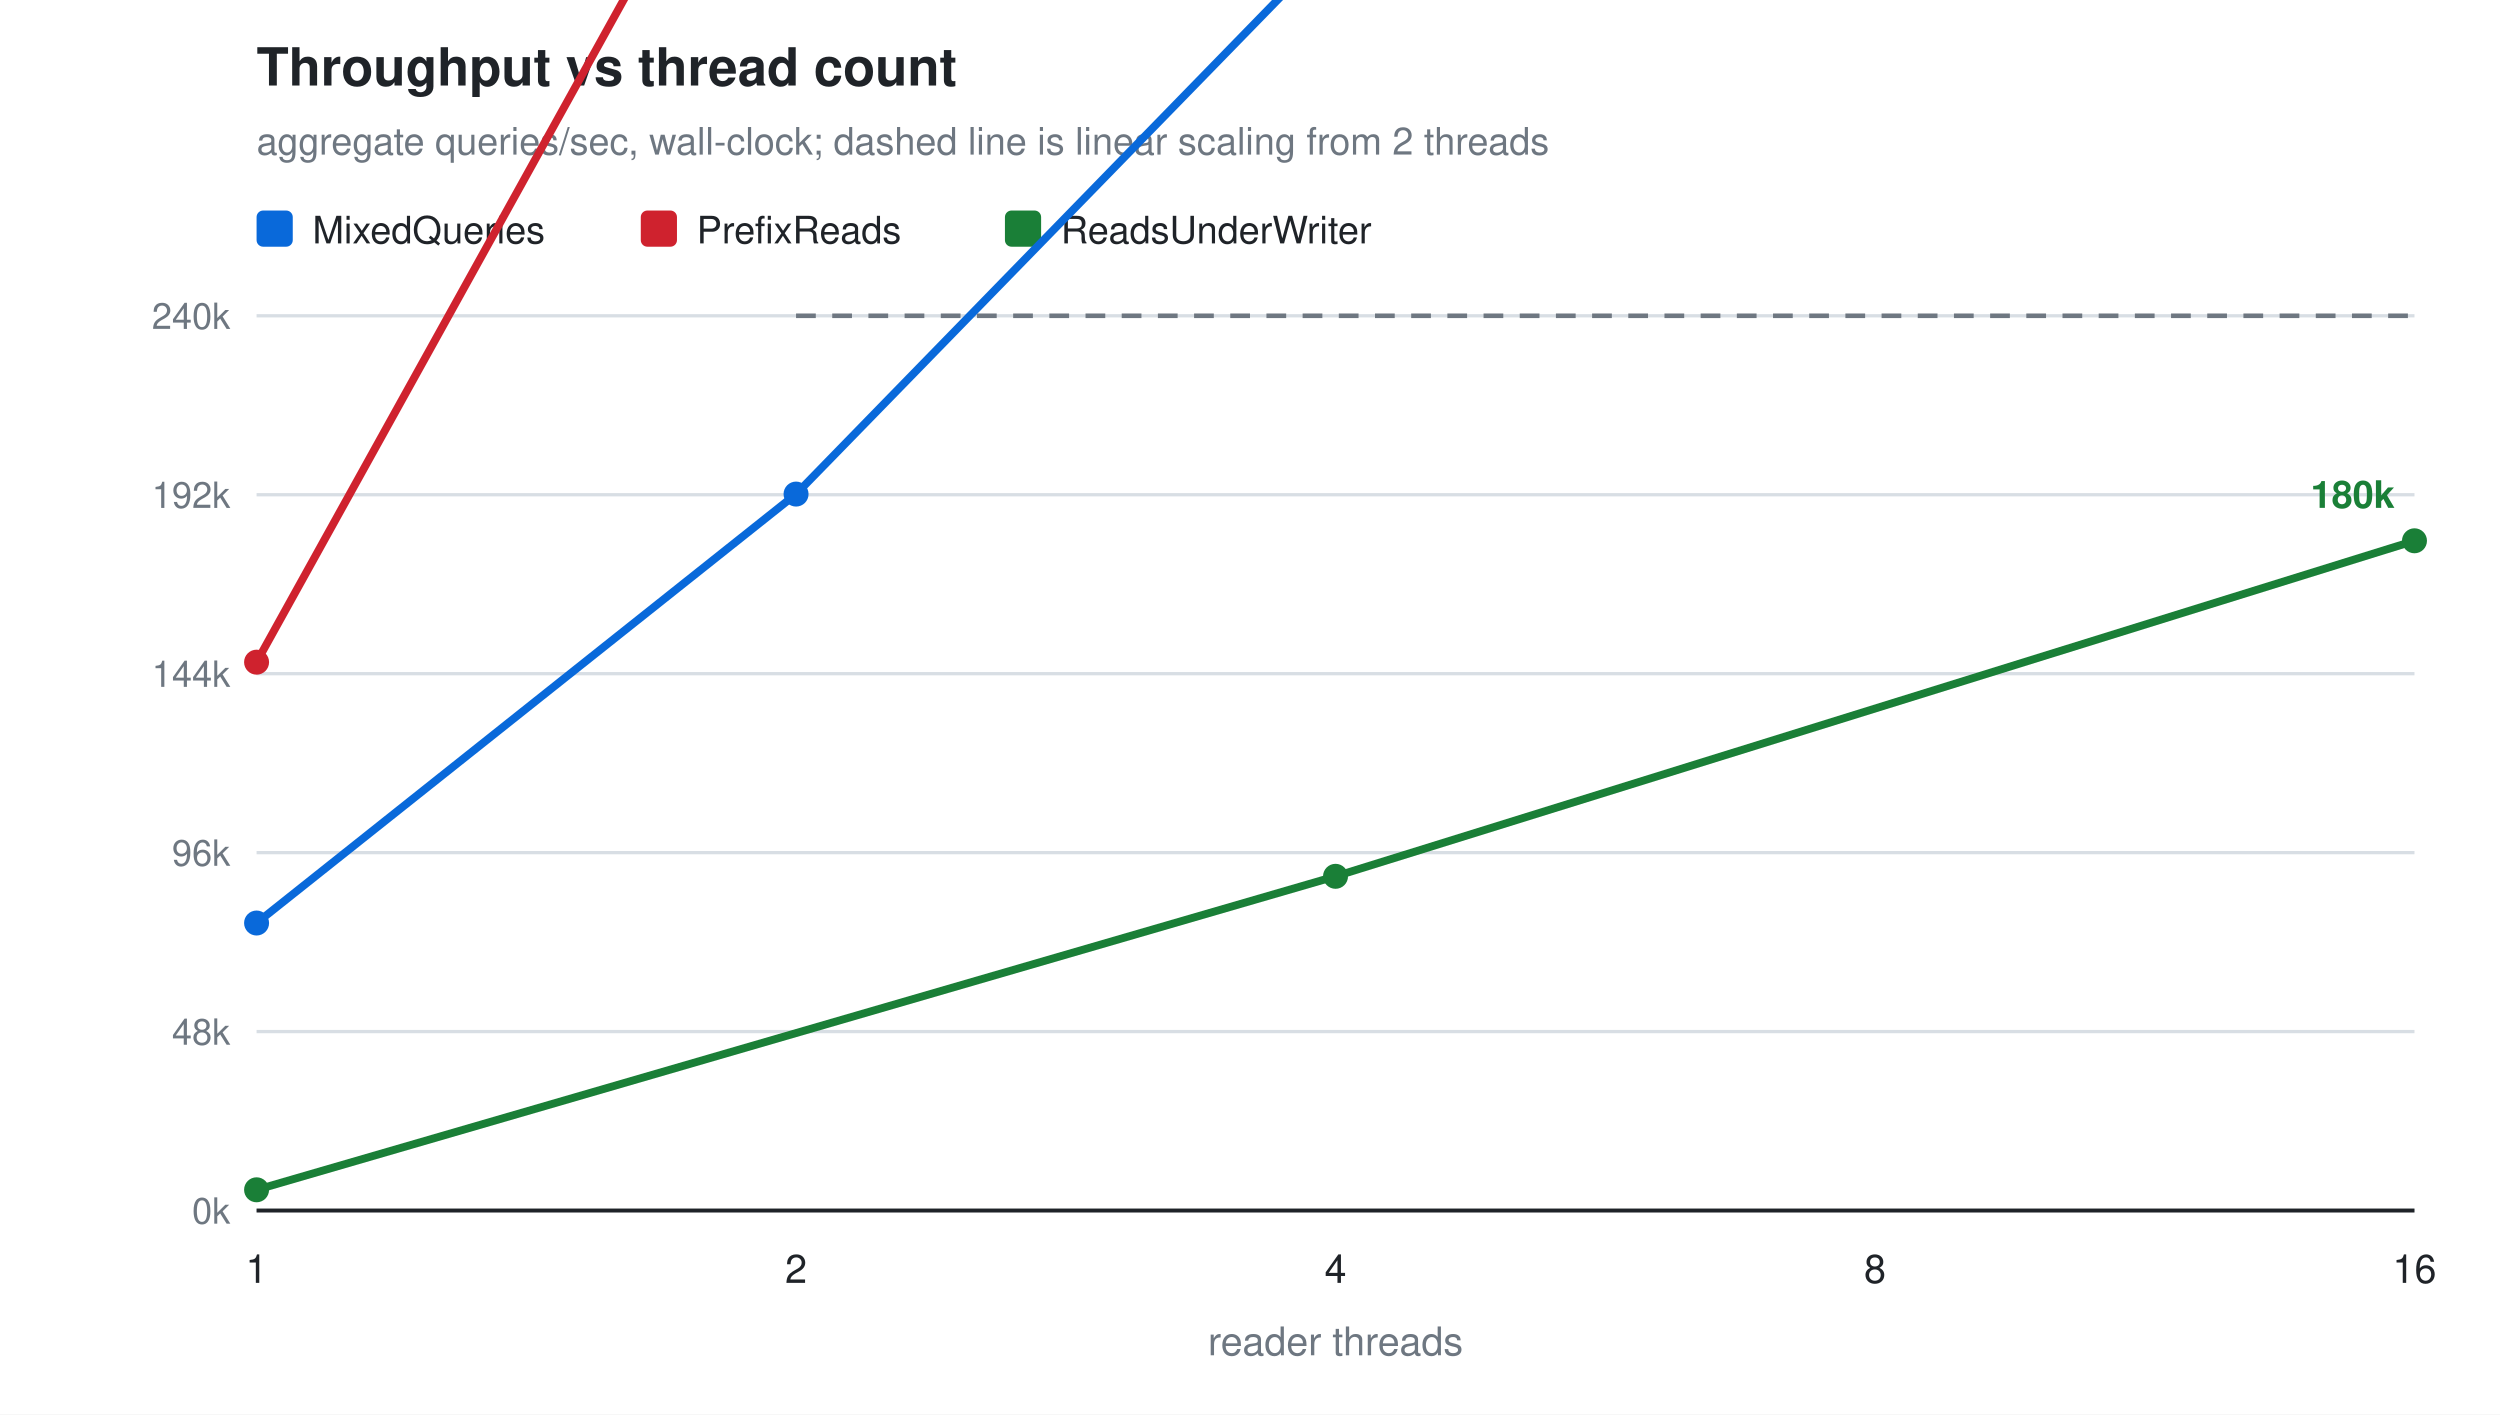
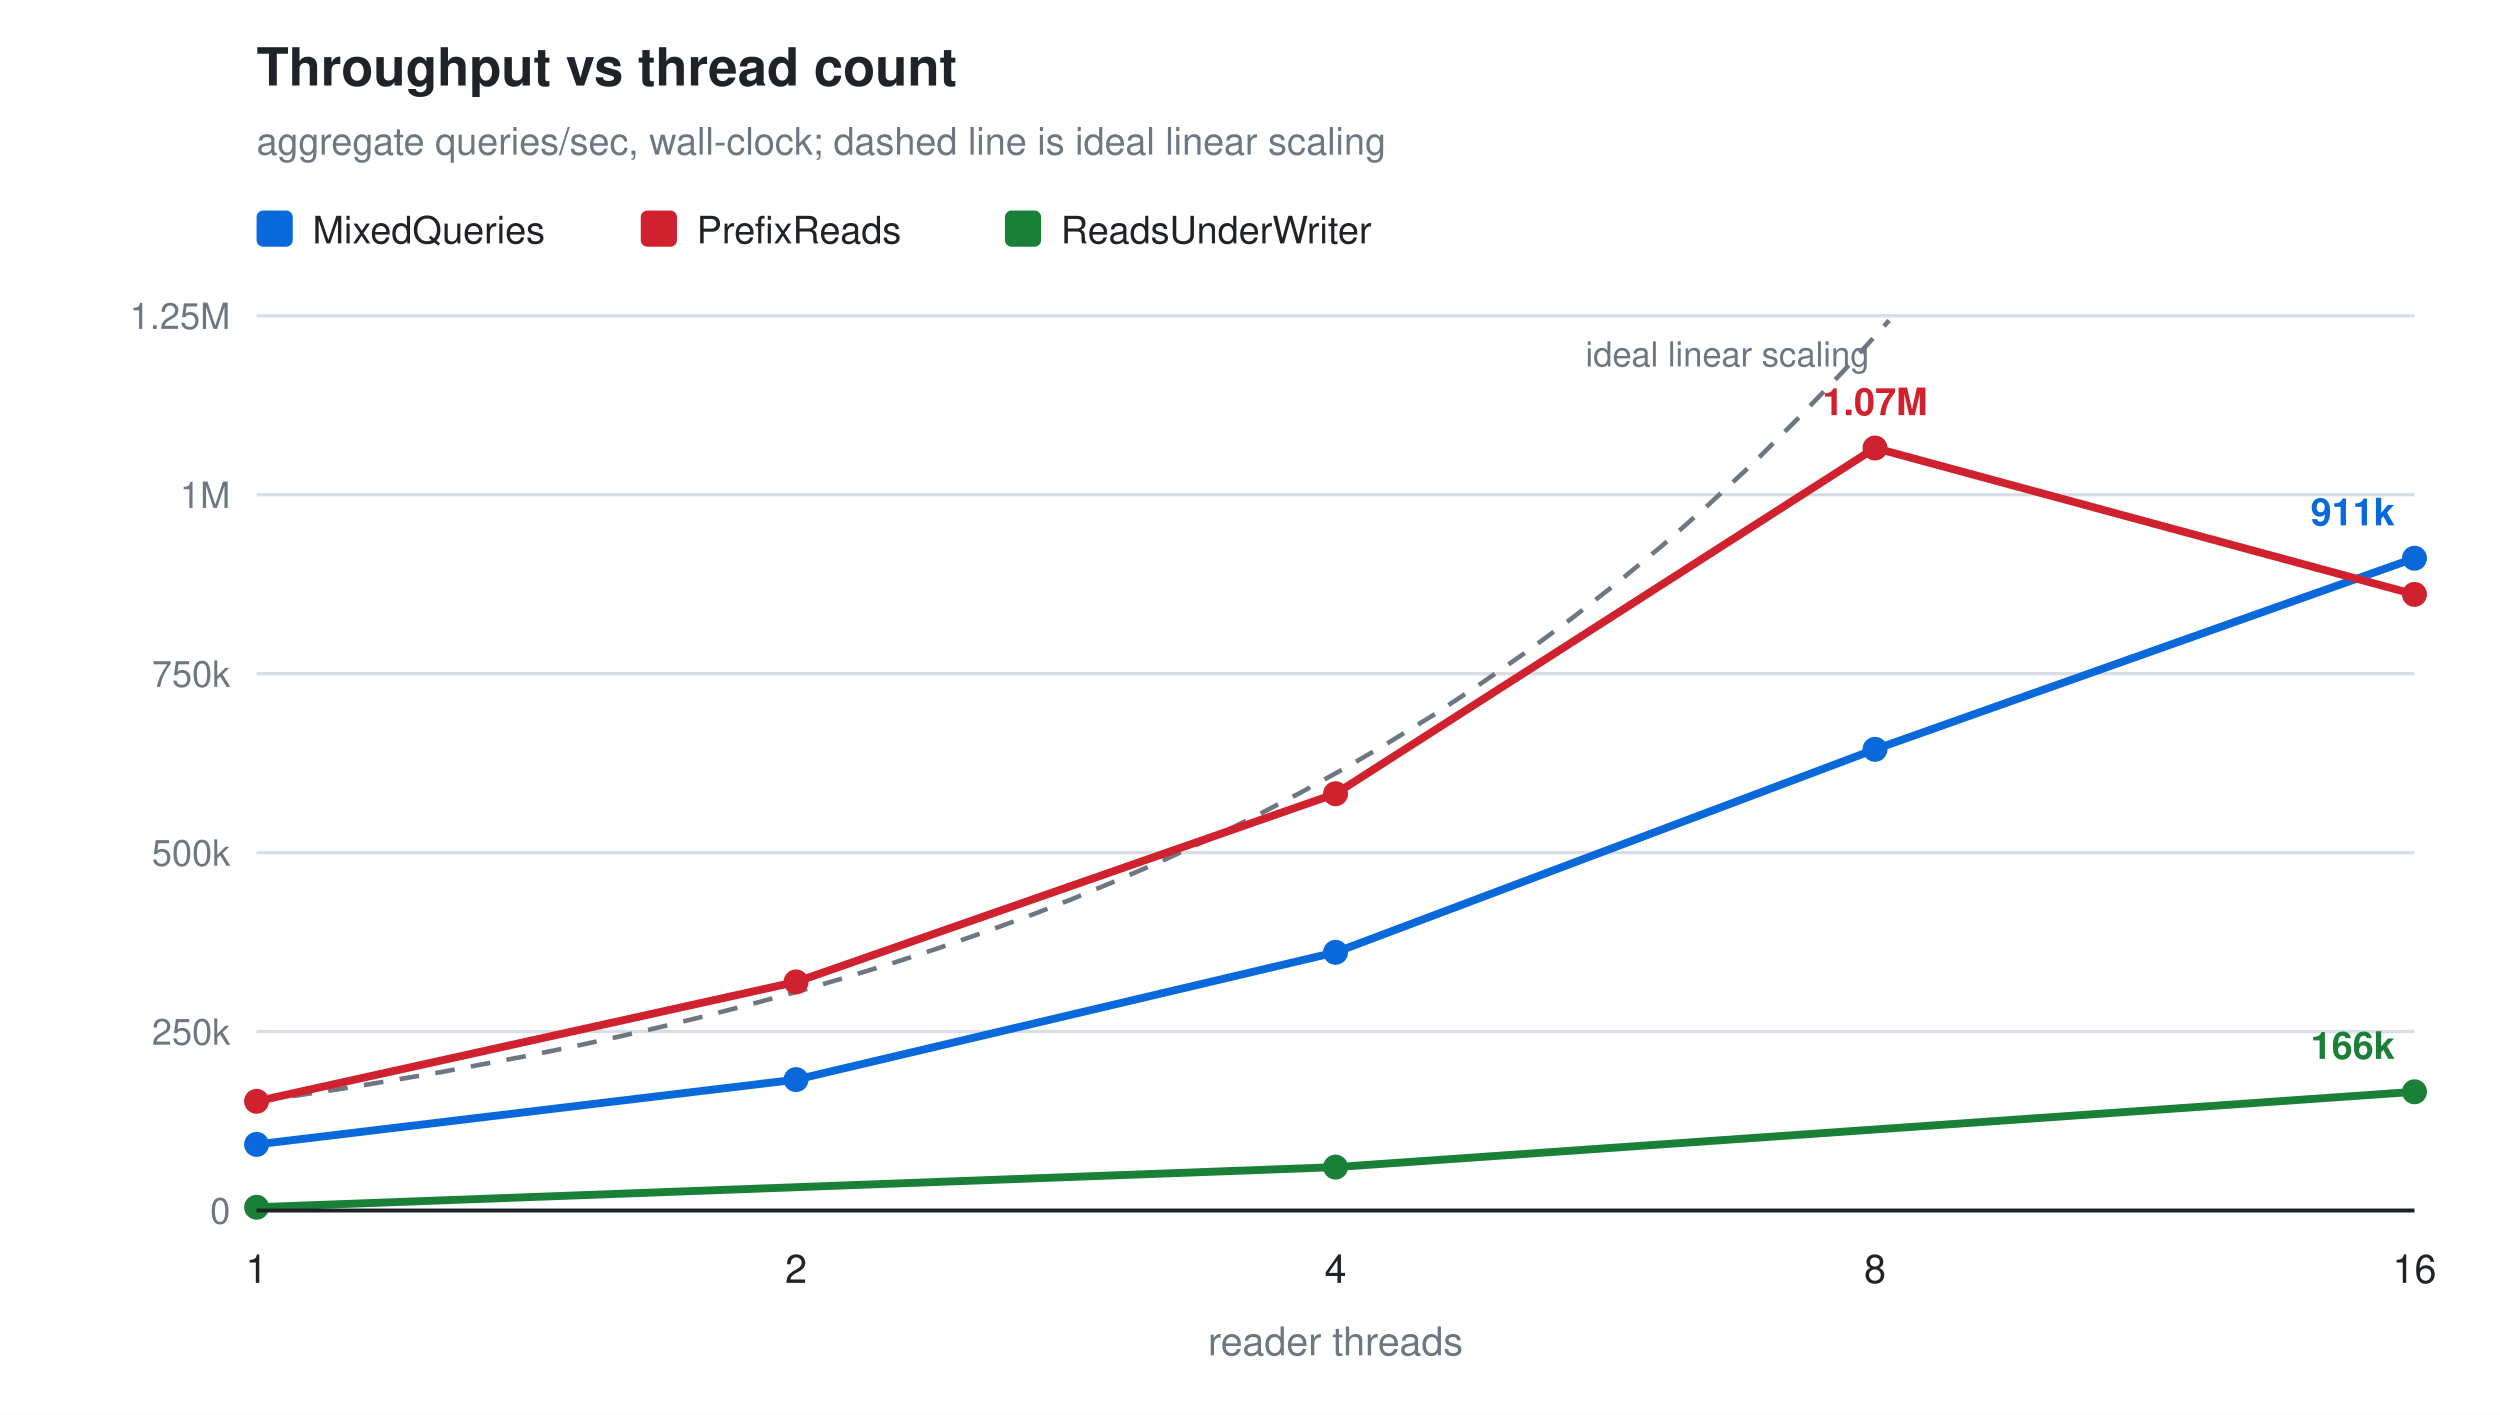
<svg xmlns="http://www.w3.org/2000/svg" width="760" height="430" viewBox="0 0 760 430" font-family="-apple-system,Segoe UI,Helvetica,Arial,sans-serif">
  <rect width="760" height="430" fill="#ffffff" />
  <text x="78" y="26" font-size="16" font-weight="600" fill="#1f2328">Throughput vs thread count</text>
-   <text x="78" y="47" font-size="11.5" fill="#6e7781">aggregate queries/sec, wall-clock; dashed line is linear scaling from 2 threads</text>
+   <text x="78" y="47" font-size="11.5" fill="#6e7781">aggregate queries/sec, wall-clock; dashed line is ideal linear scaling</text>
  <rect x="78.0" y="64" width="11" height="11" fill="#0969da" rx="2" />
  <text x="95.0" y="74" font-size="11.5" fill="#1f2328">MixedQueries</text>
  <rect x="194.8" y="64" width="11" height="11" fill="#cf222e" rx="2" />
  <text x="211.8" y="74" font-size="11.5" fill="#1f2328">PrefixReads</text>
  <rect x="305.5" y="64" width="11" height="11" fill="#1a7f37" rx="2" />
  <text x="322.5" y="74" font-size="11.5" fill="#1f2328">ReadsUnderWriter</text>
  <line x1="78" y1="368.0" x2="734" y2="368.0" stroke="#d8dee4" />
-   <text x="70" y="372.0" font-size="11" fill="#6e7781" text-anchor="end">0k</text>
+   <text x="70" y="372.0" font-size="11" fill="#6e7781" text-anchor="end">0</text>
  <line x1="78" y1="313.6" x2="734" y2="313.6" stroke="#d8dee4" />
-   <text x="70" y="317.6" font-size="11" fill="#6e7781" text-anchor="end">48k</text>
+   <text x="70" y="317.6" font-size="11" fill="#6e7781" text-anchor="end">250k</text>
  <line x1="78" y1="259.2" x2="734" y2="259.2" stroke="#d8dee4" />
-   <text x="70" y="263.2" font-size="11" fill="#6e7781" text-anchor="end">96k</text>
+   <text x="70" y="263.2" font-size="11" fill="#6e7781" text-anchor="end">500k</text>
  <line x1="78" y1="204.8" x2="734" y2="204.8" stroke="#d8dee4" />
-   <text x="70" y="208.8" font-size="11" fill="#6e7781" text-anchor="end">144k</text>
+   <text x="70" y="208.8" font-size="11" fill="#6e7781" text-anchor="end">750k</text>
  <line x1="78" y1="150.4" x2="734" y2="150.4" stroke="#d8dee4" />
-   <text x="70" y="154.4" font-size="11" fill="#6e7781" text-anchor="end">192k</text>
+   <text x="70" y="154.4" font-size="11" fill="#6e7781" text-anchor="end">1M</text>
  <line x1="78" y1="96.0" x2="734" y2="96.0" stroke="#d8dee4" />
-   <text x="70" y="100.0" font-size="11" fill="#6e7781" text-anchor="end">240k</text>
-   <polyline points="242.0,96.0 406.0,96.0 570.0,96.0 734.0,96.0" fill="none" stroke="#6e7781" stroke-width="1.4" stroke-dasharray="6 5" />
-   <polyline points="78.0,280.6 242.0,150.2 406.0,-18.1 570.0,-417.4 734.0,-746.4" fill="none" stroke="#0969da" stroke-width="2.4" />
-   <circle cx="78.0" cy="280.6" r="3.8" fill="#0969da" />
-   <circle cx="242.0" cy="150.2" r="3.8" fill="#0969da" />
-   <circle cx="406.0" cy="-18.1" r="3.8" fill="#0969da" />
-   <circle cx="570.0" cy="-417.4" r="3.8" fill="#0969da" />
-   <circle cx="734.0" cy="-746.4" r="3.8" fill="#0969da" />
-   <text x="728.0" y="-756.4" font-size="11.5" font-weight="600" fill="#0969da" text-anchor="end">983k</text>
-   <polyline points="78.0,201.3 242.0,-94.6 406.0,-398.3 570.0,-726.3 734.0,-756.8" fill="none" stroke="#cf222e" stroke-width="2.4" />
-   <circle cx="78.0" cy="201.3" r="3.8" fill="#cf222e" />
-   <circle cx="242.0" cy="-94.6" r="3.8" fill="#cf222e" />
-   <circle cx="406.0" cy="-398.3" r="3.8" fill="#cf222e" />
-   <circle cx="570.0" cy="-726.3" r="3.8" fill="#cf222e" />
-   <circle cx="734.0" cy="-756.8" r="3.8" fill="#cf222e" />
-   <text x="728.0" y="-766.8" font-size="11.5" font-weight="600" fill="#cf222e" text-anchor="end">992k</text>
-   <polyline points="78.0,361.7 406.0,266.4 734.0,164.4" fill="none" stroke="#1a7f37" stroke-width="2.4" />
-   <circle cx="78.0" cy="361.7" r="3.8" fill="#1a7f37" />
-   <circle cx="406.0" cy="266.4" r="3.8" fill="#1a7f37" />
-   <circle cx="734.0" cy="164.4" r="3.8" fill="#1a7f37" />
-   <text x="728.0" y="154.4" font-size="11.5" font-weight="600" fill="#1a7f37" text-anchor="end">180k</text>
+   <text x="70" y="100.0" font-size="11" fill="#6e7781" text-anchor="end">1.25M</text>
+   <polyline points="78.0,334.8 91.8,332.8 105.6,330.7 119.4,328.4 133.1,326.1 146.9,323.5 160.7,320.9 174.5,318.1 188.3,315.1 202.1,311.9 215.9,308.5 229.7,304.9 243.4,301.2 257.2,297.1 271.0,292.9 284.8,288.4 298.6,283.6 312.4,278.6 326.2,273.2 339.9,267.5 353.7,261.5 367.5,255.1 381.3,248.3 395.1,241.1 408.9,233.5 422.7,225.4 436.5,216.9 450.2,207.8 464.0,198.2 477.8,188.0 491.6,177.2 505.4,165.8 519.2,153.6 533.0,140.8 546.7,127.1 560.5,112.7 574.3,97.4" fill="none" stroke="#6e7781" stroke-width="1.4" stroke-dasharray="6 5" />
+   <text x="568.3" y="111.4" font-size="10.5" fill="#6e7781" text-anchor="end">ideal linear scaling</text>
+   <polyline points="78.0,347.9 242.0,328.2 406.0,289.5 570.0,227.8 734.0,169.7" fill="none" stroke="#0969da" stroke-width="2.4" />
+   <circle cx="78.0" cy="347.9" r="3.8" fill="#0969da" />
+   <circle cx="242.0" cy="328.2" r="3.8" fill="#0969da" />
+   <circle cx="406.0" cy="289.5" r="3.8" fill="#0969da" />
+   <circle cx="570.0" cy="227.8" r="3.8" fill="#0969da" />
+   <circle cx="734.0" cy="169.7" r="3.8" fill="#0969da" />
+   <text x="728.0" y="159.7" font-size="11.5" font-weight="600" fill="#0969da" text-anchor="end">911k</text>
+   <polyline points="78.0,334.8 242.0,298.5 406.0,241.3 570.0,136.2 734.0,180.7" fill="none" stroke="#cf222e" stroke-width="2.4" />
+   <circle cx="78.0" cy="334.8" r="3.8" fill="#cf222e" />
+   <circle cx="242.0" cy="298.5" r="3.8" fill="#cf222e" />
+   <circle cx="406.0" cy="241.3" r="3.8" fill="#cf222e" />
+   <circle cx="570.0" cy="136.2" r="3.8" fill="#cf222e" />
+   <circle cx="734.0" cy="180.7" r="3.8" fill="#cf222e" />
+   <text x="570.0" y="126.2" font-size="11.5" font-weight="600" fill="#cf222e" text-anchor="middle">1.07M</text>
+   <polyline points="78.0,367.0 406.0,354.8 734.0,331.9" fill="none" stroke="#1a7f37" stroke-width="2.4" />
+   <circle cx="78.0" cy="367.0" r="3.8" fill="#1a7f37" />
+   <circle cx="406.0" cy="354.8" r="3.8" fill="#1a7f37" />
+   <circle cx="734.0" cy="331.9" r="3.8" fill="#1a7f37" />
+   <text x="728.0" y="321.9" font-size="11.5" font-weight="600" fill="#1a7f37" text-anchor="end">166k</text>
  <text x="78.0" y="390.0" font-size="12" fill="#1f2328" text-anchor="middle">1</text>
  <text x="242.0" y="390.0" font-size="12" fill="#1f2328" text-anchor="middle">2</text>
  <text x="406.0" y="390.0" font-size="12" fill="#1f2328" text-anchor="middle">4</text>
  <text x="570.0" y="390.0" font-size="12" fill="#1f2328" text-anchor="middle">8</text>
  <text x="734.0" y="390.0" font-size="12" fill="#1f2328" text-anchor="middle">16</text>
  <text x="406.0" y="412.0" font-size="12" fill="#6e7781" text-anchor="middle">reader threads</text>
  <line x1="78" y1="368" x2="734" y2="368" stroke="#1f2328" stroke-width="1.2" />
</svg>
